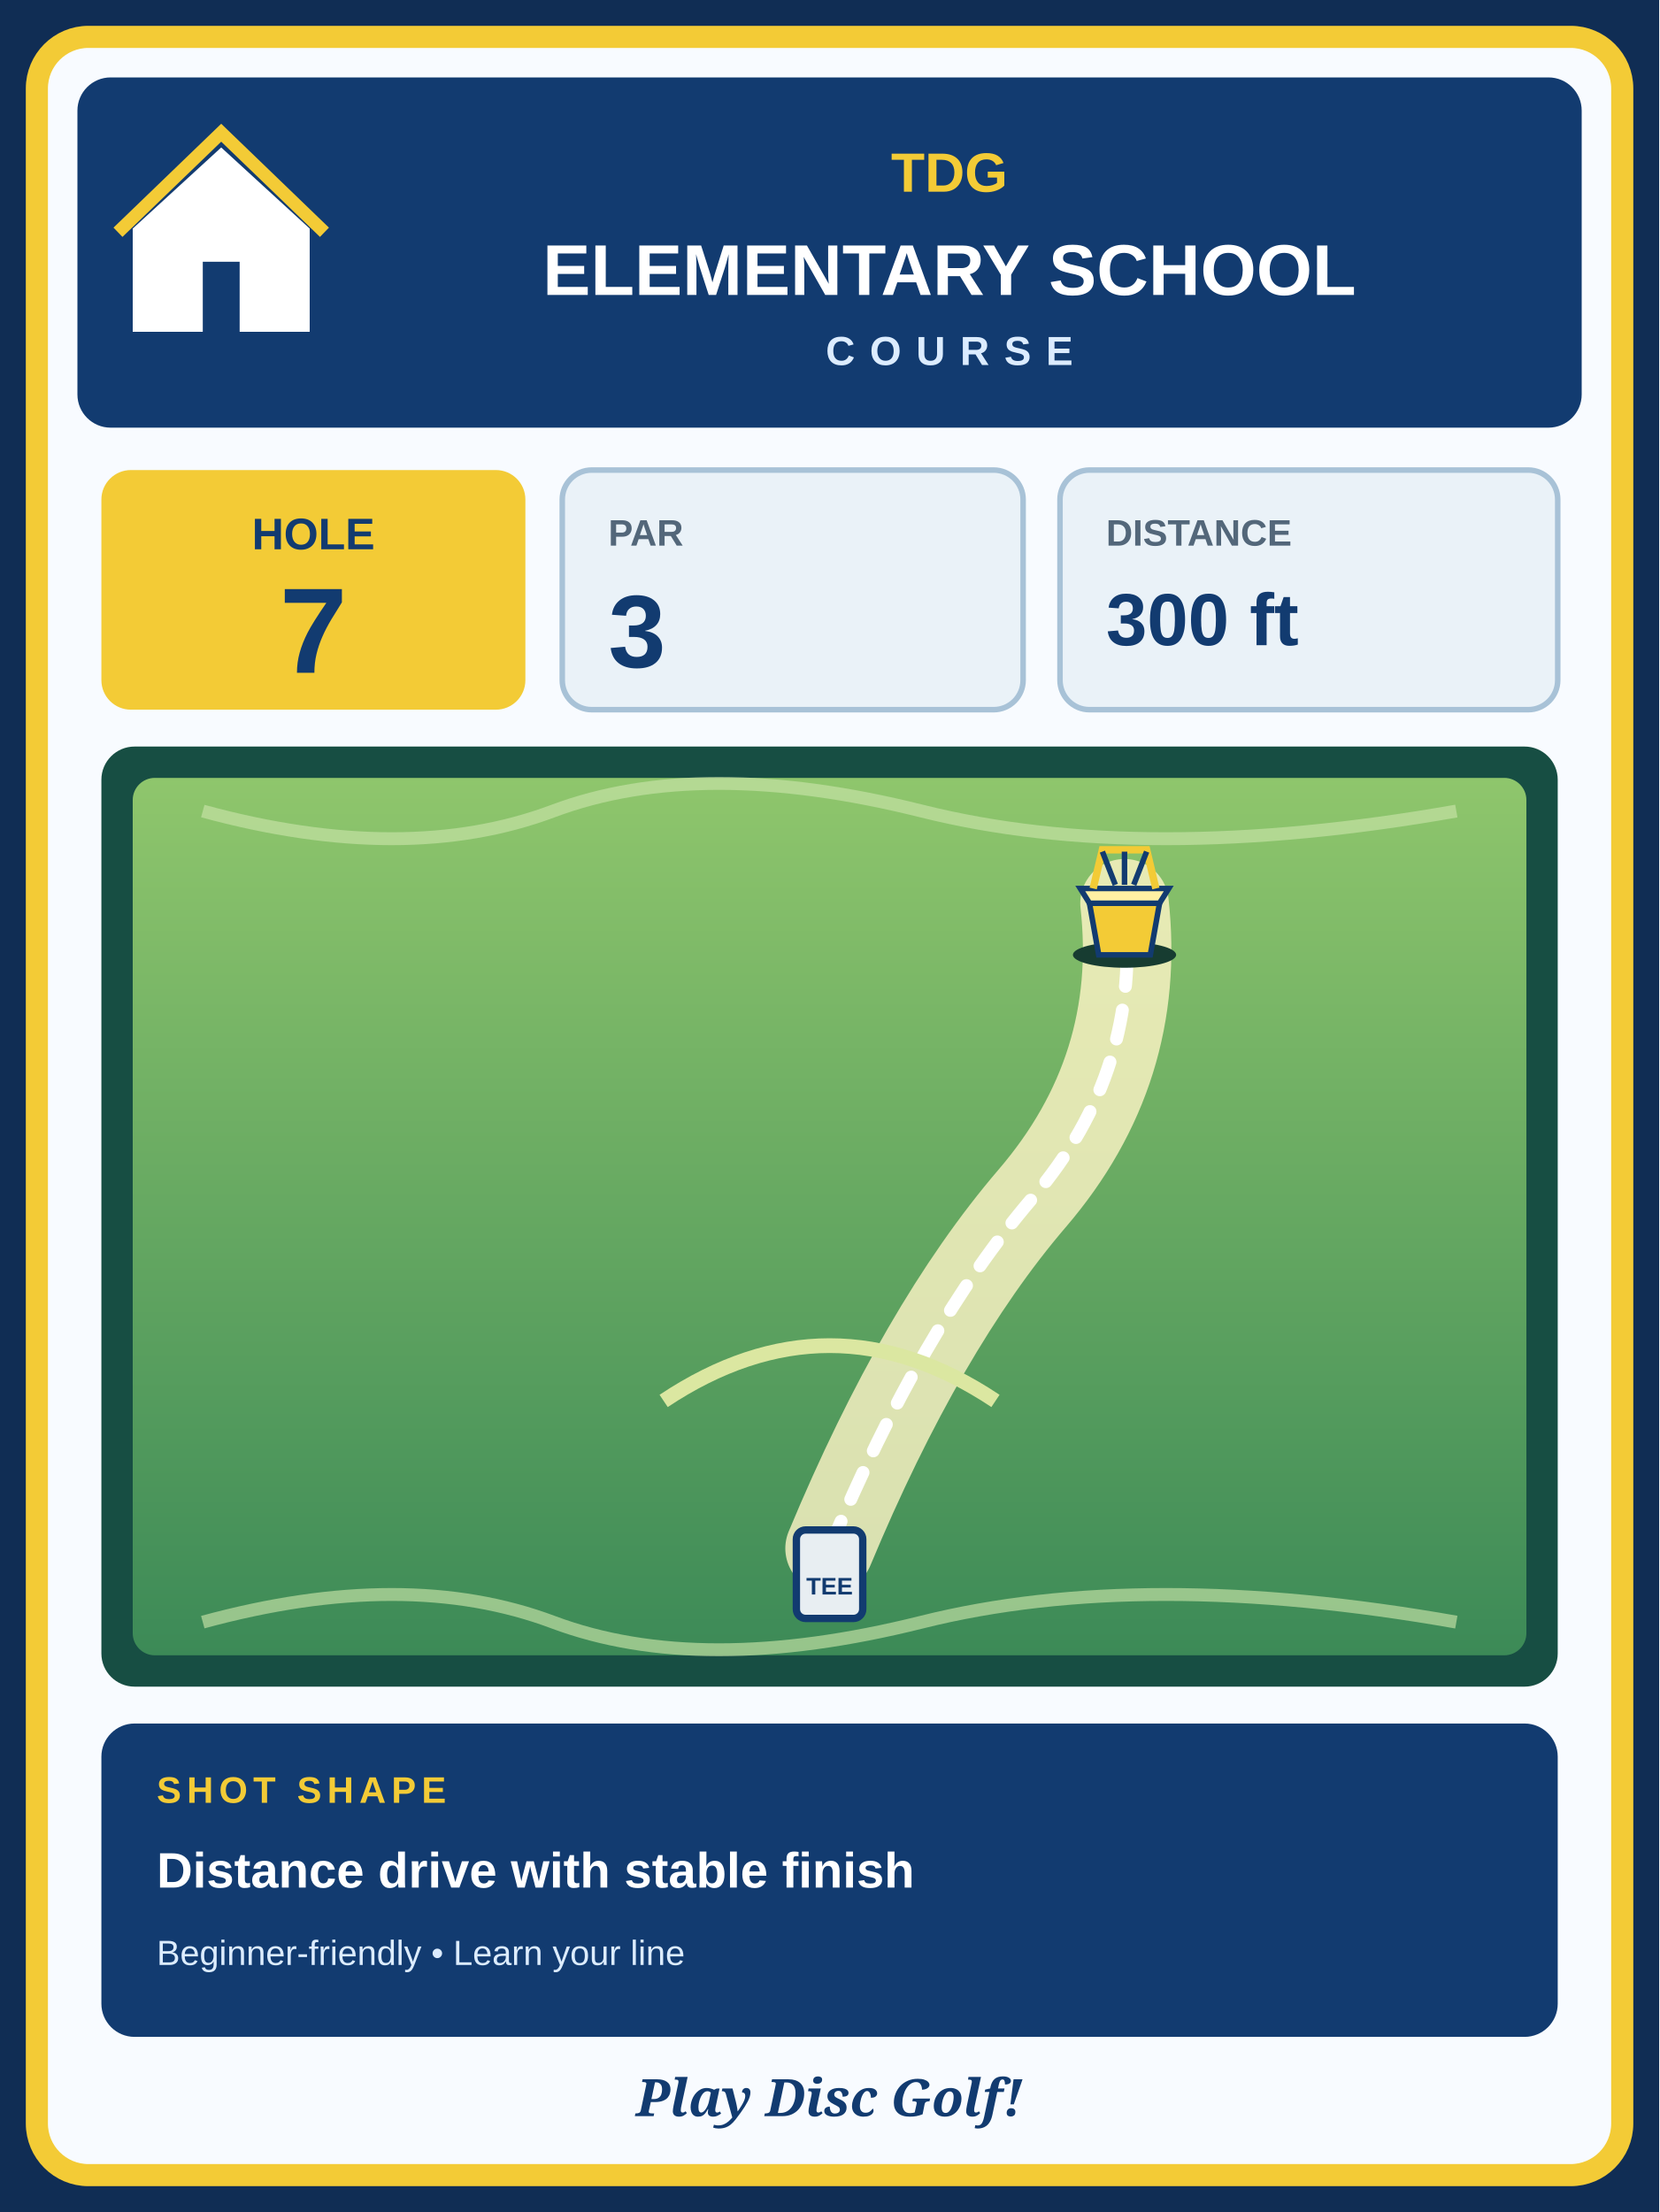
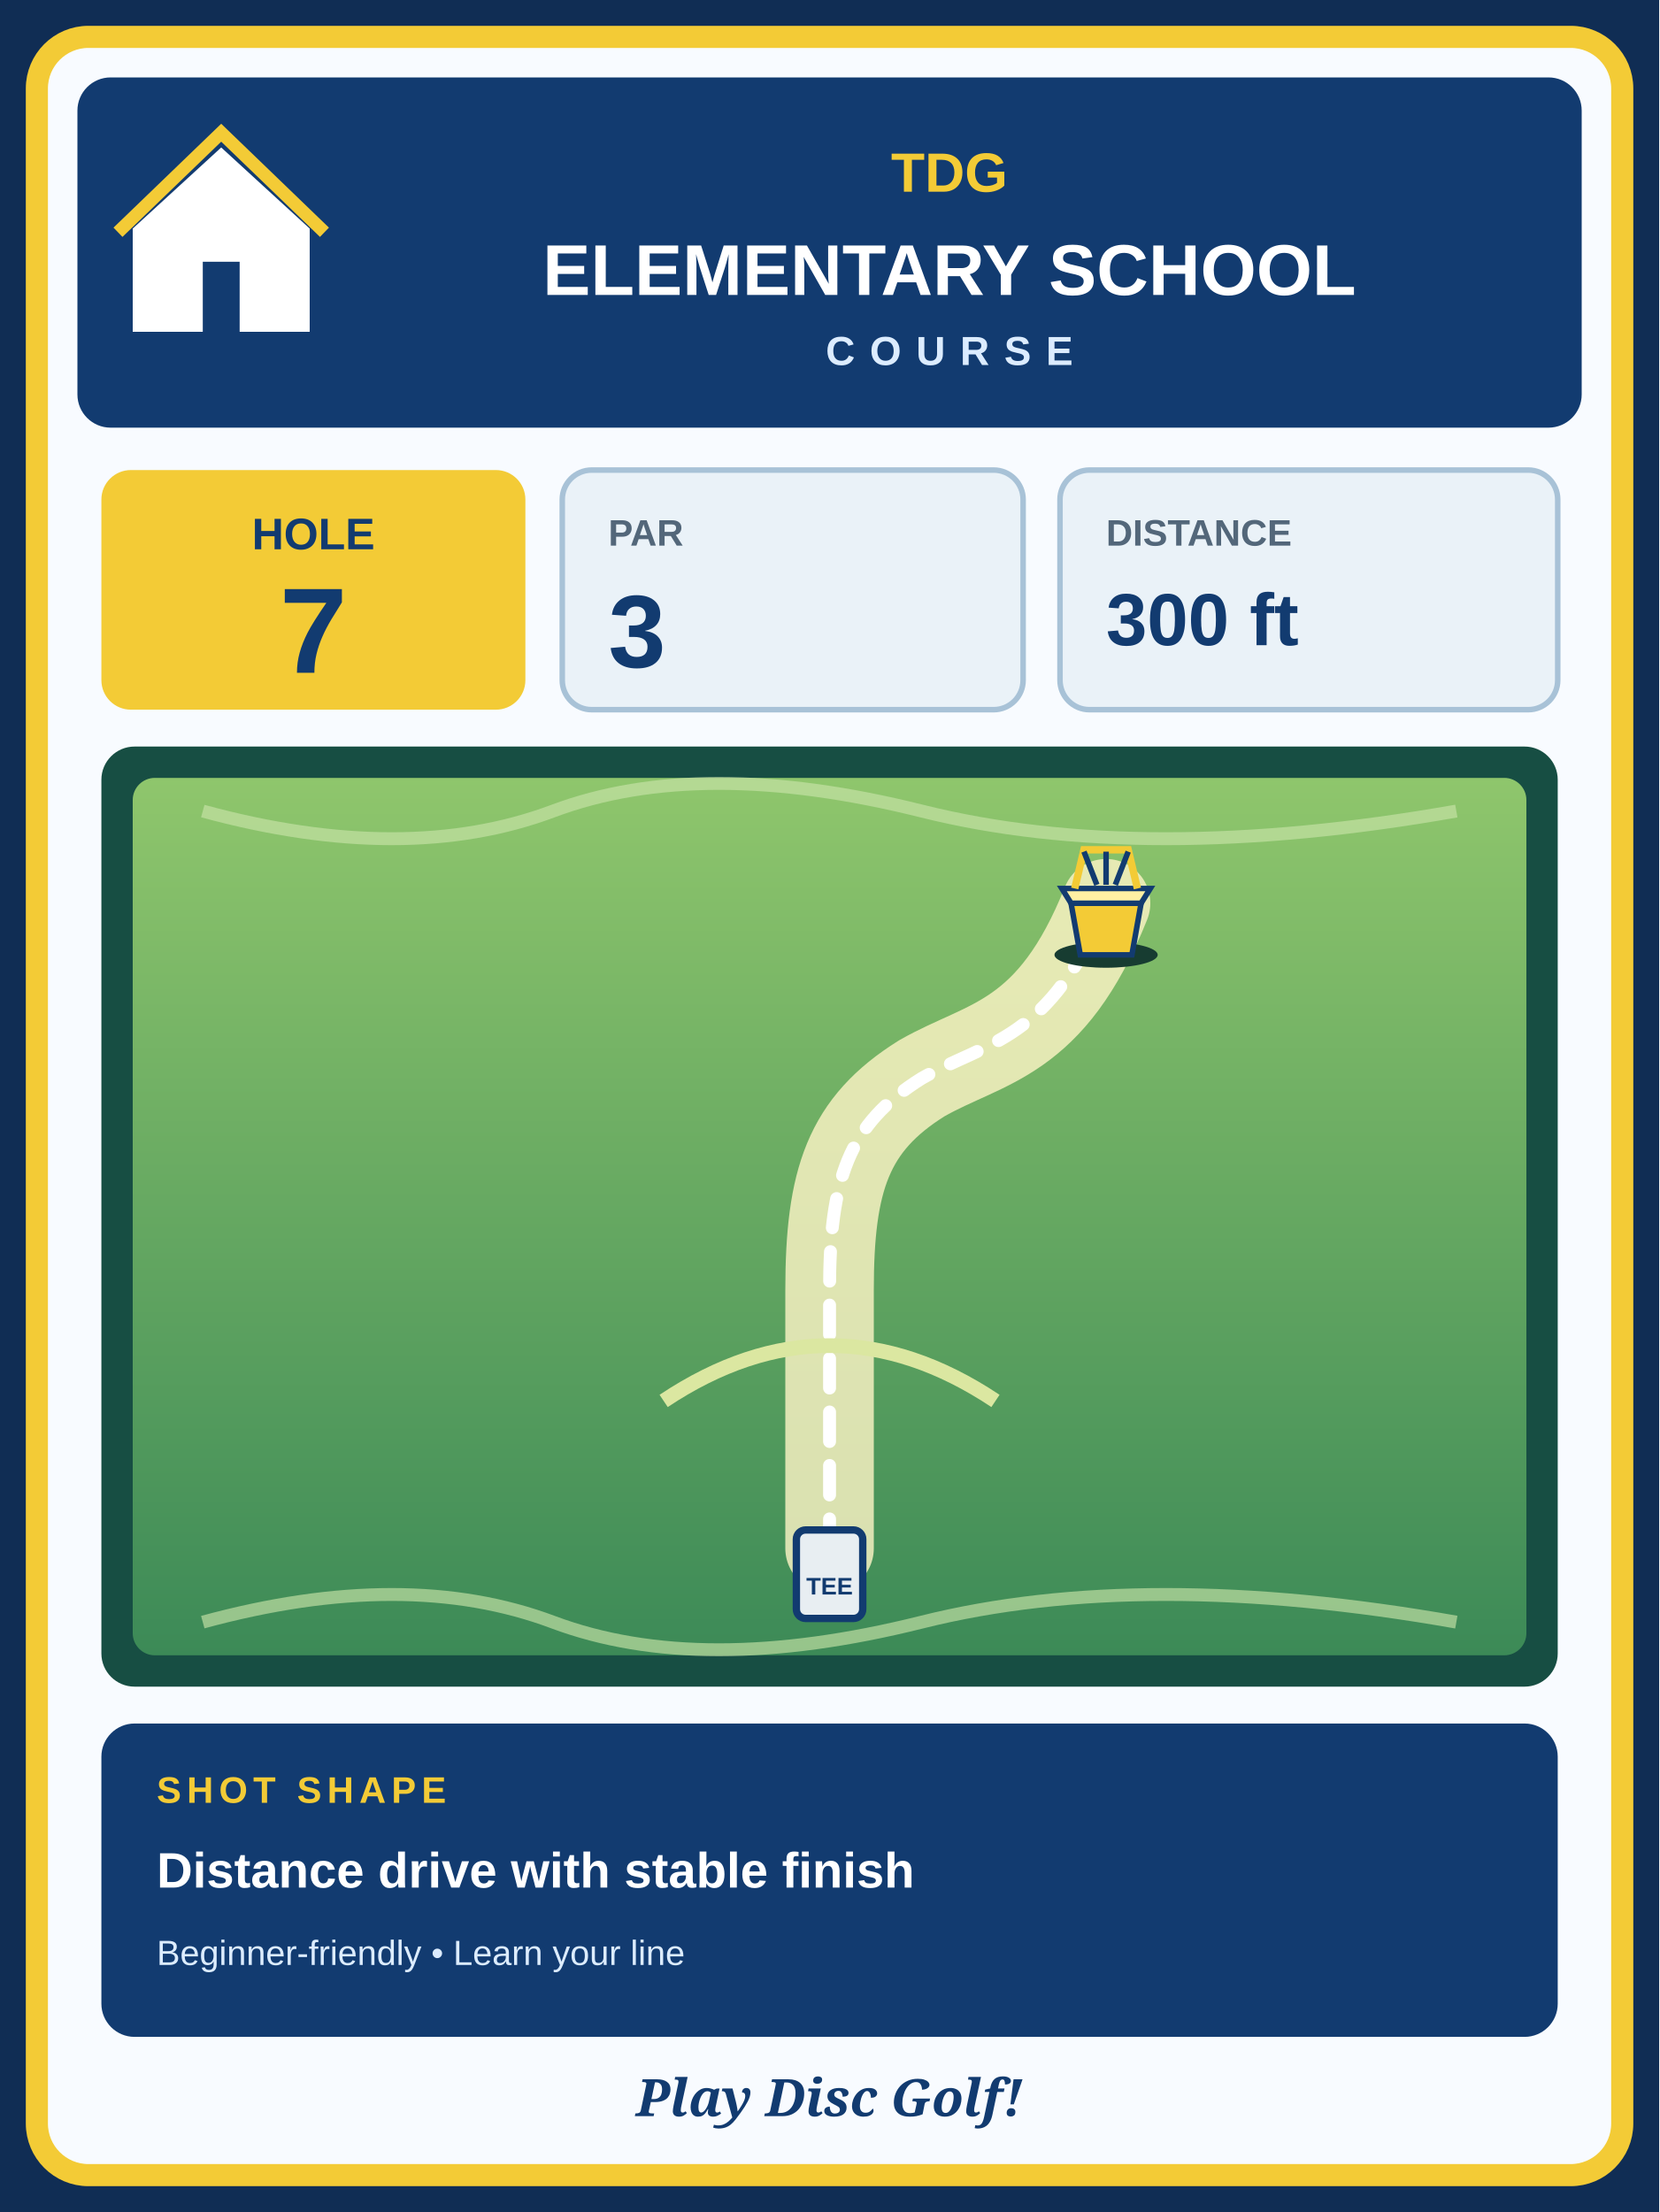
<svg xmlns="http://www.w3.org/2000/svg" viewBox="0 0 900 1200">
  <defs>
    <linearGradient id="sky" x2="0" y2="1">
      <stop stop-color="#eef7ff" />
      <stop offset="1" stop-color="#d5e9f5" />
    </linearGradient>
    <linearGradient id="field" x2="0" y2="1">
      <stop stop-color="#8fc66c" />
      <stop offset="1" stop-color="#3c8a57" />
    </linearGradient>
  </defs>
  <rect width="900" height="1200" fill="#102d54" />
  <rect x="20" y="20" width="860" height="1160" rx="28" fill="#f8fbff" stroke="#f3cb36" stroke-width="12" />
  <rect x="42" y="42" width="816" height="190" rx="18" fill="#123b70" />
  <g transform="translate(72 72)" fill="#fff">
    <path d="M0 52 L48 8 L96 52 V108 H0Z" />
    <rect x="38" y="70" width="20" height="38" fill="#123b70" />
    <path d="M-8 54 L48 0 L104 54" fill="none" stroke="#f3cb36" stroke-width="7" />
  </g>
  <text x="515" y="104" text-anchor="middle" font-family="Arial,sans-serif" font-size="30" font-weight="900" fill="#f3cb36">TDG</text>
  <text x="515" y="160" text-anchor="middle" font-family="Arial,sans-serif" font-size="39" font-weight="900" fill="#fff">ELEMENTARY SCHOOL</text>
  <text x="515" y="198" text-anchor="middle" font-family="Arial,sans-serif" font-size="22" font-weight="800" letter-spacing="8" fill="#dcecff">COURSE</text>
  <rect x="55" y="255" width="230" height="130" rx="16" fill="#f3cb36" />
  <text x="170" y="298" text-anchor="middle" font-family="Arial" font-size="24" font-weight="900" fill="#123b70">HOLE</text>
  <text x="170" y="365" text-anchor="middle" font-family="Arial" font-size="66" font-weight="900" fill="#123b70">7</text>
  <rect x="305" y="255" width="250" height="130" rx="16" fill="#eaf2f8" stroke="#a8c2d7" stroke-width="3" />
  <text x="330" y="296" font-family="Arial" font-size="20" font-weight="800" fill="#53677a">PAR</text>
  <text x="330" y="362" font-family="Arial" font-size="56" font-weight="900" fill="#123b70">3</text>
  <rect x="575" y="255" width="270" height="130" rx="16" fill="#eaf2f8" stroke="#a8c2d7" stroke-width="3" />
  <text x="600" y="296" font-family="Arial" font-size="20" font-weight="800" fill="#53677a">DISTANCE</text>
  <text x="600" y="350" font-family="Arial" font-size="40" font-weight="900" fill="#123b70">300 ft</text>
  <rect x="55" y="405" width="790" height="510" rx="18" fill="#174e43" />
  <rect x="72" y="422" width="756" height="476" rx="12" fill="url(#field)" />
  <path d="M110 440 Q220 470 300 440 T500 440 T790 440 M110 880 Q220 850 300 880 T500 880 T790 880" fill="none" stroke="#c7e3a8" stroke-width="7" opacity=".65" />
-   <path d="M450 840 Q500 720 560 650 T610 490" transform="translate(0 0)" fill="none" stroke="#fff5c7" stroke-width="48" stroke-linecap="round" stroke-linejoin="round" opacity=".8" />
-   <path d="M450 840 Q500 720 560 650 T610 490" fill="none" stroke="#fff" stroke-width="7" stroke-dasharray="16 13" stroke-linecap="round" stroke-linejoin="round" />
+   <path d="M450 840 L450 700 C450 640 460 610 500 585 C535 565 570 565 600 490" transform="translate(0 0)" fill="none" stroke="#fff5c7" stroke-width="48" stroke-linecap="round" stroke-linejoin="round" opacity=".8" />
+   <path d="M450 840 L450 700 C450 640 460 610 500 585 C535 565 570 565 600 490" fill="none" stroke="#fff" stroke-width="7" stroke-dasharray="16 13" stroke-linecap="round" stroke-linejoin="round" />
  <path d="M360 760 Q450 700 540 760" fill="none" stroke="#dbe7a1" stroke-width="8" />
  <rect x="432" y="830" width="36" height="48" rx="5" fill="#e8eef2" stroke="#123b70" stroke-width="4" />
  <text x="450" y="865" text-anchor="middle" font-family="Arial" font-size="13" font-weight="900" fill="#123b70">TEE</text>
-   <g transform="translate(610 490)">
+   <g transform="translate(600 490)">
    <ellipse cx="0" cy="28" rx="28" ry="7" fill="#173c31" />
    <path d="M-19 0 H19 L14 28 H-14Z" fill="#f3cb36" stroke="#123b70" stroke-width="3" />
    <path d="M-24 -8 H24 L19 0 H-19Z" fill="#fff0a3" stroke="#123b70" stroke-width="3" />
    <path d="M-17 -8 L-12 -29 H12 L17 -8" fill="none" stroke="#f3cb36" stroke-width="4" />
    <path d="M-12 -28 L-5 -10 M0 -28 V-10 M12 -28 L5 -10" stroke="#123b70" stroke-width="3" />
  </g>
  <rect x="55" y="935" width="790" height="170" rx="18" fill="#123b70" />
  <text x="85" y="978" font-family="Arial" font-size="20" font-weight="900" letter-spacing="3" fill="#f3cb36">SHOT SHAPE</text>
  <text x="85" y="1024" font-family="Arial" font-size="27" font-weight="900" fill="#fff">Distance drive with stable finish</text>
  <text x="85" y="1066" font-family="Arial" font-size="19" fill="#dcecff">Beginner-friendly • Learn your line</text>
  <text x="450" y="1148" text-anchor="middle" font-family="Georgia,serif" font-size="28" font-weight="bold" font-style="italic" fill="#123b70">Play Disc Golf!</text>
</svg>
